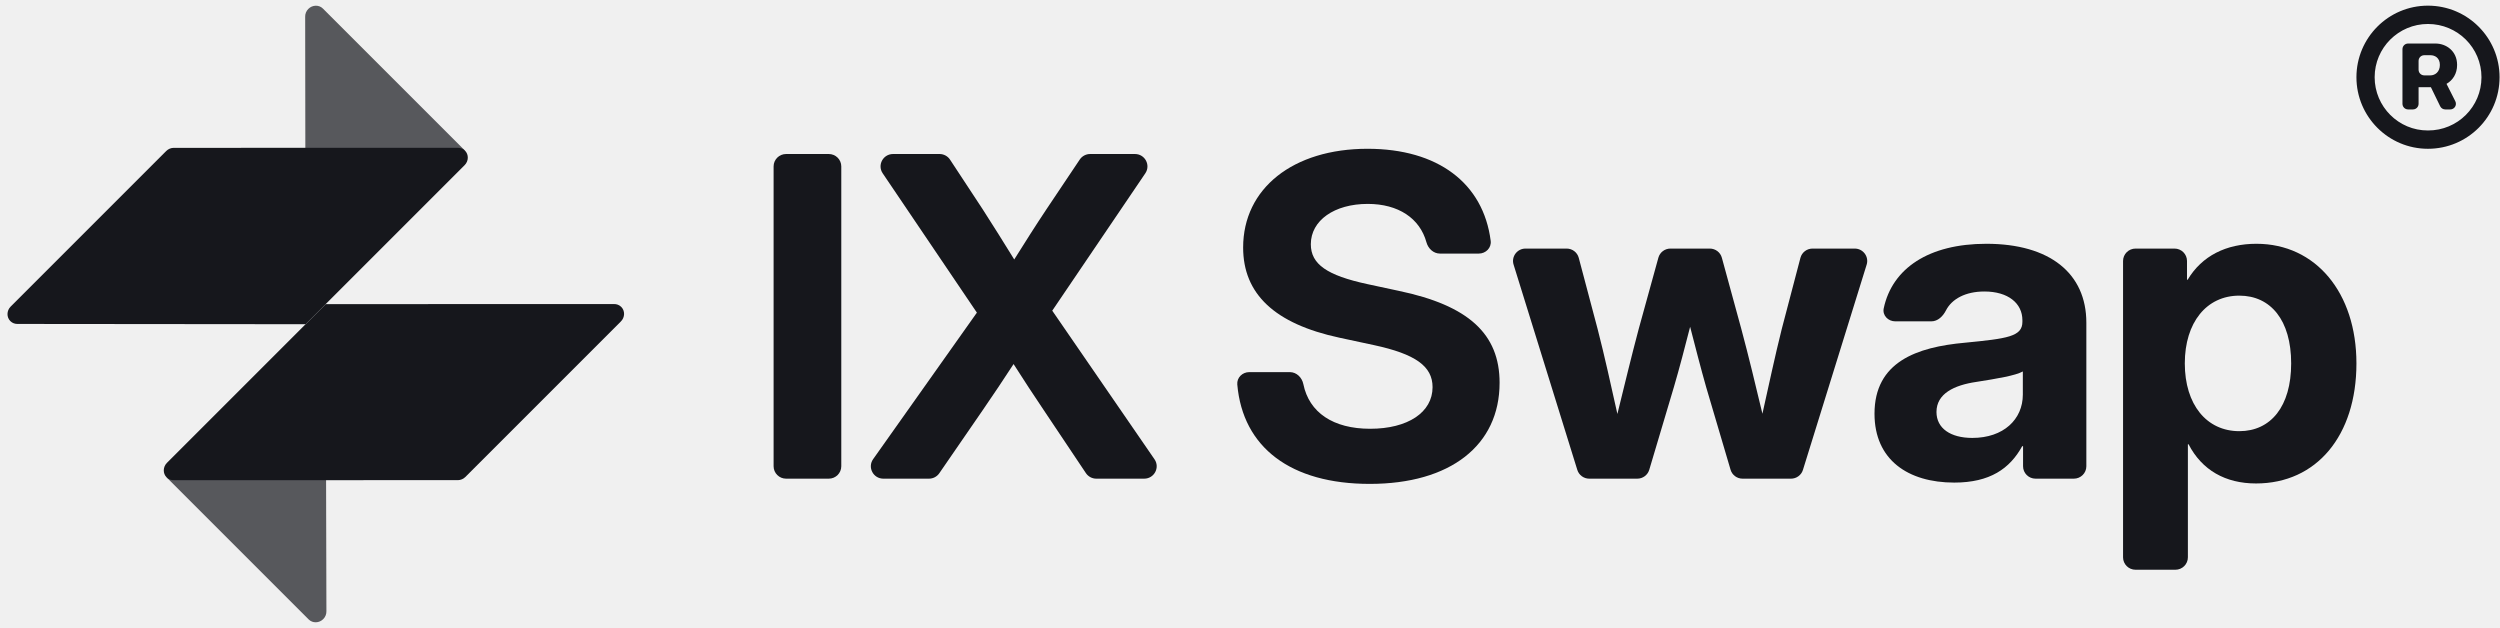
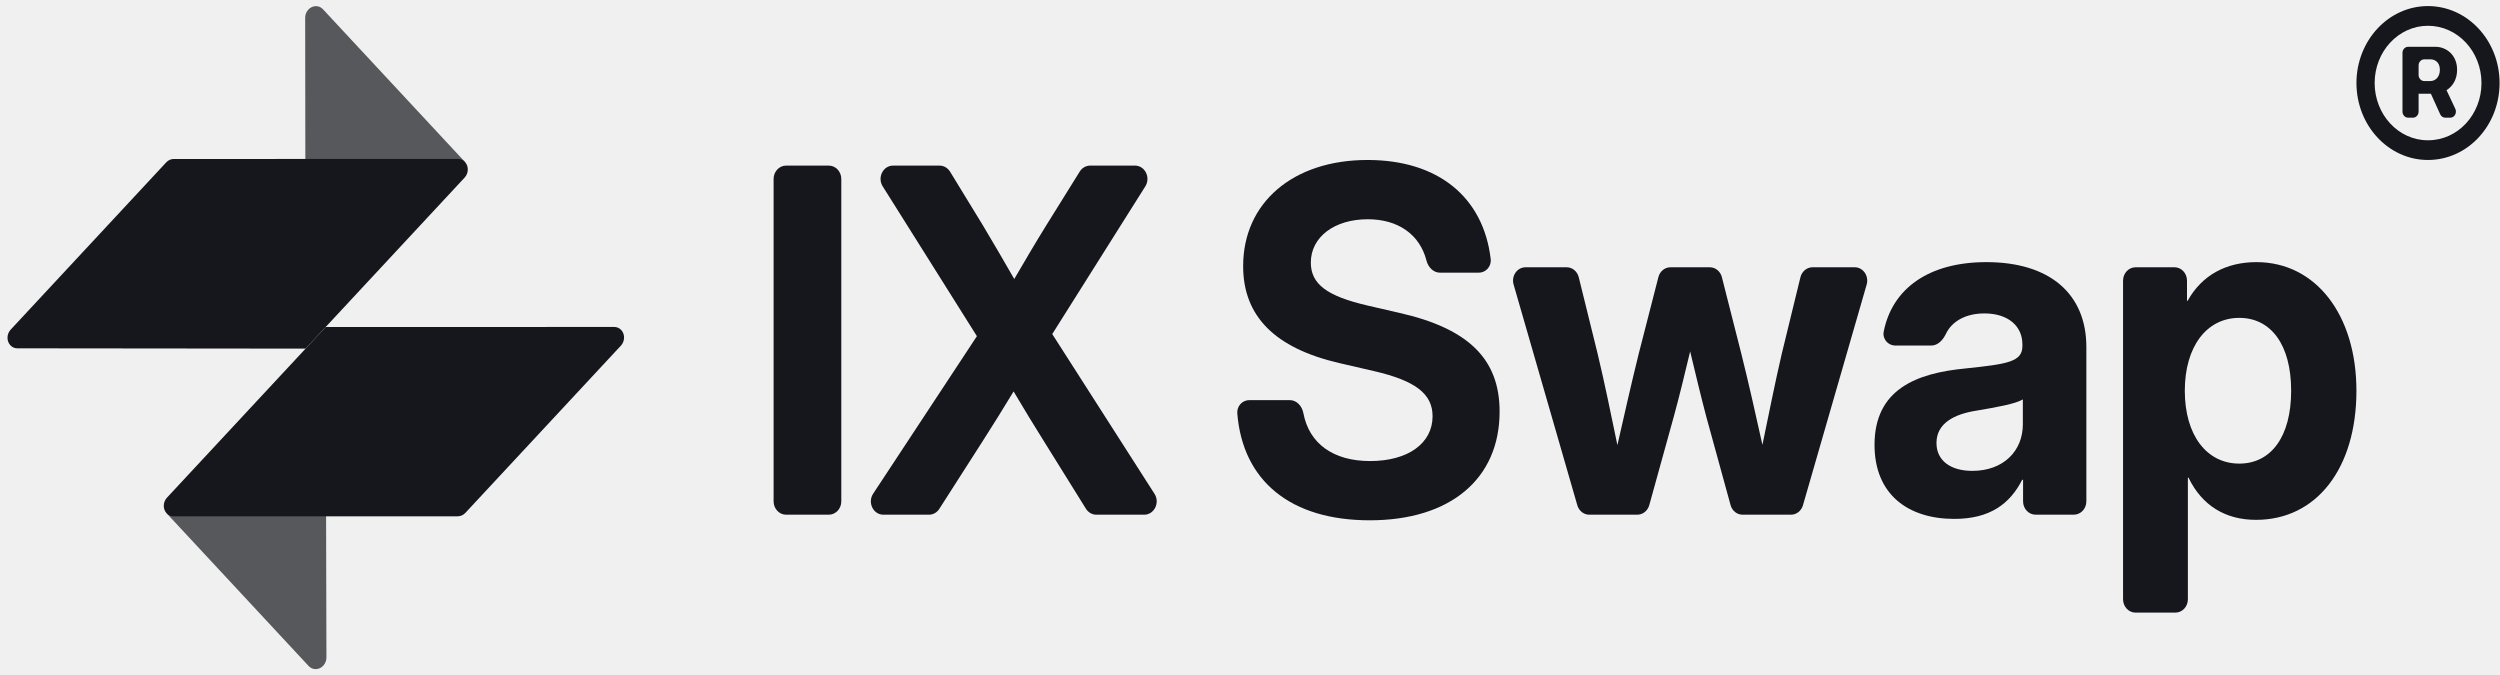
- <svg xmlns="http://www.w3.org/2000/svg" width="681" height="171" viewBox="0 0 681 171" fill="none">
-   <path d="M225.76 41.952C227.641 41.952 229.166 43.464 229.166 45.328V127.012C229.166 128.877 227.641 130.389 225.76 130.389H214.134C212.253 130.389 210.729 128.877 210.729 127.012V45.328C210.729 43.464 212.253 41.952 214.134 41.952H225.76Z" fill="#16171C" />
-   <path d="M240.628 130.389C237.871 130.389 236.257 127.309 237.841 125.072L266.102 85.161L240.444 47.209C238.927 44.965 240.549 41.952 243.273 41.952H255.937C257.088 41.952 258.16 42.528 258.789 43.484L267.658 56.968C270.592 61.538 273.465 66.109 276.278 70.679C279.152 66.109 282.025 61.538 285.078 56.968L294.124 43.461C294.755 42.518 295.82 41.952 296.961 41.952H309.157C311.882 41.952 313.503 44.968 311.984 47.211L286.634 84.627L314.488 125.109C316.031 127.351 314.412 130.389 311.675 130.389H298.638C297.497 130.389 296.431 129.822 295.8 128.879L284.3 111.692C281.486 107.538 278.793 103.383 276.099 99.169C273.345 103.383 270.592 107.538 267.718 111.692L255.862 128.916C255.228 129.837 254.175 130.389 253.05 130.389H240.628Z" fill="#16171C" />
-   <path d="M373.111 131.813C351.616 131.813 338.531 121.901 337.038 104.739C336.877 102.881 338.42 101.365 340.3 101.365H351.35C353.199 101.365 354.668 102.842 355.032 104.638C356.6 112.364 363.146 116.797 373.23 116.797C383.467 116.797 390.231 112.345 390.231 105.46C390.231 99.762 385.562 96.439 374.248 94.005L364.85 91.987C347.191 88.188 338.631 80.057 338.631 67.415C338.631 51.33 352.219 40.527 372.512 40.527C391.674 40.527 404.058 49.884 406.064 65.606C406.305 67.496 404.745 69.076 402.824 69.076H392.244C390.466 69.076 389.032 67.702 388.563 66.001C386.758 59.461 380.914 55.544 372.572 55.544C363.473 55.544 357.068 60.055 357.068 66.524C357.068 71.985 361.498 75.012 372.452 77.386L381.012 79.226C400.048 83.203 408.488 90.978 408.488 104.273C408.488 121.308 395.08 131.813 373.111 131.813Z" fill="#16171C" />
-   <path d="M432.915 130.389C431.42 130.389 430.1 129.422 429.66 128.005L412.301 72.081C411.627 69.91 413.265 67.711 415.556 67.711H426.756C428.303 67.711 429.656 68.746 430.05 70.229L435.189 89.613C437.104 97.032 438.84 104.985 440.576 112.761C442.492 104.985 444.407 97.032 446.383 89.613L451.742 70.197C452.148 68.729 453.493 67.711 455.027 67.711H465.746C467.284 67.711 468.631 68.733 469.033 70.205L474.337 89.613C476.313 96.973 478.228 104.926 480.084 112.701C481.82 104.926 483.496 97.032 485.352 89.613L490.436 70.238C490.826 68.75 492.181 67.711 493.731 67.711H505.224C507.515 67.711 509.152 69.91 508.479 72.081L491.12 128.005C490.68 129.422 489.36 130.389 487.865 130.389H474.674C473.162 130.389 471.831 129.4 471.406 127.961L464.76 105.46C463.263 100.178 461.827 94.599 460.39 89.019C458.953 94.599 457.517 100.178 455.96 105.46L449.258 127.968C448.831 129.404 447.502 130.389 445.992 130.389H432.915Z" fill="#16171C" />
-   <path d="M532.345 131.457C519.714 131.457 510.615 125.225 510.615 112.701C510.615 98.575 522.109 94.539 535.278 93.352C546.831 92.224 550.902 91.69 550.902 87.654V87.239C550.902 82.609 547.011 79.404 540.546 79.404C535.424 79.404 531.679 81.415 530.07 84.571C529.273 86.135 527.875 87.535 526.108 87.535H516.265C514.305 87.535 512.721 85.887 513.127 83.985C515.445 73.117 525.371 66.406 541.085 66.406C558.384 66.406 568.321 74.478 568.321 87.892V127.012C568.321 128.877 566.797 130.389 564.916 130.389H554.487C552.606 130.389 551.081 128.877 551.081 127.012V121.545H550.842C547.49 127.658 542.042 131.457 532.345 131.457ZM537.253 119.29C545.754 119.29 551.021 114.245 551.021 107.478V101.187C548.986 102.314 544.018 103.145 538.331 104.036C532.285 104.926 527.496 107.241 527.496 112.227C527.496 116.678 531.327 119.29 537.253 119.29Z" fill="#16171C" />
-   <path d="M581.726 155.199C579.845 155.199 578.32 153.687 578.32 151.822V71.088C578.32 69.223 579.845 67.711 581.726 67.711H592.334C594.215 67.711 595.74 69.223 595.74 71.088V76.199H595.919C599.81 69.67 606.455 66.406 614.656 66.406C630.818 66.406 641.892 79.76 641.892 98.991C641.892 118.637 631.058 131.695 614.536 131.695C606.215 131.695 599.81 128.074 596.159 121.011H595.979V151.822C595.979 153.687 594.455 155.199 592.574 155.199H581.726ZM609.987 117.45C618.547 117.45 624.114 110.743 624.114 98.991C624.114 87.239 618.547 80.532 609.987 80.532C601.067 80.532 595.141 87.832 595.141 98.991C595.141 110.209 601.067 117.45 609.987 117.45Z" fill="#16171C" />
-   <path d="M661.37 40.529C650.609 40.529 641.893 31.787 641.893 21.035C641.893 10.283 650.609 1.541 661.37 1.541C672.165 1.541 680.881 10.283 680.881 21.035C680.881 31.787 672.198 40.529 661.37 40.529ZM661.37 35.538C669.449 35.572 675.953 29.074 675.953 21.035C675.953 13.03 669.449 6.532 661.37 6.532C653.358 6.532 646.854 13.03 646.854 21.035C646.854 29.04 653.358 35.572 661.37 35.538ZM655.967 29.811C655.118 29.811 654.43 29.123 654.43 28.274V13.394C654.43 12.545 655.118 11.857 655.967 11.857H663.348C666.298 11.824 669.315 13.867 669.315 17.686C669.315 20.131 668.108 21.872 666.432 22.844L668.826 27.581C669.342 28.603 668.599 29.811 667.454 29.811H666.086C665.498 29.811 664.961 29.475 664.704 28.947L662.175 23.748H658.822V28.274C658.822 29.123 658.134 29.811 657.286 29.811H655.967ZM658.822 18.996C658.822 19.845 659.51 20.533 660.359 20.533H662.04C663.314 20.533 664.622 19.595 664.622 17.686C664.622 15.743 663.247 15.04 662.074 15.04H660.359C659.51 15.04 658.822 15.727 658.822 16.576V18.996Z" fill="#16171C" />
-   <path opacity="0.7" d="M83.994 2.422C85.114 1.302 86.888 1.261 87.957 2.33L126.656 41.029L83.177 42.062L83.129 4.597C83.099 3.824 83.389 3.027 83.994 2.422Z" fill="#16171C" />
-   <path d="M126.655 41.029C127.724 42.098 127.682 43.871 126.563 44.991L83.238 88.316L4.807 88.242C4.08 88.266 3.358 88.01 2.817 87.468C1.748 86.4 1.789 84.626 2.909 83.506L45.276 41.139C45.843 40.572 46.578 40.282 47.304 40.272L124.517 40.264C125.293 40.198 126.077 40.451 126.655 41.029Z" fill="#16171C" />
-   <path opacity="0.7" d="M88.048 168.645C86.929 169.764 85.155 169.806 84.086 168.737L45.387 130.038L88.821 129.005L88.914 166.47C88.944 167.243 88.654 168.039 88.048 168.645Z" fill="#16171C" />
-   <path d="M45.386 130.038C44.317 128.97 44.359 127.196 45.478 126.076L88.711 82.844L167.234 82.825C167.961 82.801 168.683 83.058 169.224 83.599C170.293 84.668 170.252 86.442 169.132 87.561L126.766 129.928C126.198 130.495 125.464 130.785 124.737 130.795L47.524 130.803C46.748 130.87 45.964 130.616 45.386 130.038Z" fill="#16171C" />
+ <svg xmlns="http://www.w3.org/2000/svg" width="100" height="27" viewBox="0 0 100 27" fill="none">
+   <g clip-path="url(#clip0_1467_270)">
+     <path d="M33.151 6.624C33.428 6.624 33.652 6.863 33.652 7.157V20.055C33.652 20.349 33.428 20.588 33.151 20.588H31.444C31.168 20.588 30.944 20.349 30.944 20.055V7.157C30.944 6.863 31.168 6.624 31.444 6.624H33.151Z" fill="#16171C" />
+     <path d="M35.335 20.588C34.93 20.588 34.693 20.102 34.926 19.748L39.076 13.447L35.308 7.454C35.085 7.1 35.323 6.624 35.723 6.624H37.583C37.752 6.624 37.909 6.715 38.002 6.866L39.304 8.995C39.735 9.717 40.157 10.438 40.57 11.16C40.992 10.438 41.414 9.717 41.862 8.995L43.19 6.862C43.283 6.713 43.439 6.624 43.607 6.624H45.398C45.798 6.624 46.036 7.1 45.813 7.454L42.09 13.362L46.181 19.754C46.407 20.108 46.169 20.588 45.768 20.588H43.853C43.686 20.588 43.529 20.498 43.437 20.349L41.748 17.636C41.335 16.98 40.939 16.324 40.544 15.658C40.139 16.324 39.735 16.98 39.313 17.636L37.572 20.355C37.479 20.501 37.324 20.588 37.159 20.588H35.335Z" fill="#16171C" />
+     <path d="M54.789 20.812C51.633 20.812 49.711 19.247 49.492 16.538C49.468 16.244 49.695 16.005 49.971 16.005H51.593C51.865 16.005 52.081 16.238 52.134 16.522C52.364 17.742 53.326 18.442 54.806 18.442C56.31 18.442 57.303 17.739 57.303 16.651C57.303 15.752 56.617 15.227 54.956 14.843L53.576 14.524C50.983 13.924 49.726 12.64 49.726 10.644C49.726 8.105 51.721 6.399 54.701 6.399C57.515 6.399 59.333 7.876 59.628 10.359C59.663 10.657 59.434 10.907 59.152 10.907H57.599C57.337 10.907 57.127 10.69 57.058 10.421C56.793 9.388 55.935 8.77 54.71 8.77C53.374 8.77 52.433 9.482 52.433 10.504C52.433 11.366 53.084 11.844 54.692 12.219L55.949 12.509C58.745 13.137 59.984 14.365 59.984 16.464C59.984 19.154 58.015 20.812 54.789 20.812Z" fill="#16171C" />
+     <path d="M63.571 20.588C63.351 20.588 63.158 20.435 63.093 20.212L60.544 11.381C60.445 11.039 60.685 10.691 61.022 10.691H62.667C62.894 10.691 63.092 10.855 63.15 11.089L63.905 14.149C64.186 15.321 64.441 16.577 64.696 17.805C64.977 16.577 65.258 15.321 65.549 14.149L66.336 11.084C66.395 10.852 66.593 10.691 66.818 10.691H68.392C68.618 10.691 68.816 10.853 68.875 11.085L69.653 14.149C69.944 15.312 70.225 16.567 70.497 17.795C70.752 16.567 70.998 15.321 71.271 14.149L72.017 11.09C72.075 10.855 72.274 10.691 72.501 10.691H74.189C74.525 10.691 74.766 11.039 74.667 11.381L72.118 20.212C72.053 20.435 71.859 20.588 71.64 20.588H69.703C69.481 20.588 69.285 20.432 69.223 20.204L68.247 16.652C68.027 15.818 67.817 14.937 67.606 14.056C67.394 14.937 67.184 15.818 66.955 16.652L65.971 20.206C65.908 20.432 65.713 20.588 65.491 20.588H63.571Z" fill="#16171C" />
+     <path d="M78.171 20.756C76.317 20.756 74.981 19.772 74.981 17.795C74.981 15.564 76.668 14.927 78.602 14.74C80.299 14.562 80.896 14.477 80.896 13.84V13.774C80.896 13.043 80.325 12.537 79.376 12.537C78.624 12.537 78.074 12.855 77.837 13.353C77.72 13.6 77.515 13.821 77.255 13.821H75.81C75.522 13.821 75.29 13.561 75.349 13.261C75.69 11.544 77.147 10.485 79.455 10.485C81.995 10.485 83.454 11.759 83.454 13.877V20.054C83.454 20.349 83.23 20.587 82.954 20.587H81.423C81.147 20.587 80.923 20.349 80.923 20.054V19.191H80.888C80.395 20.156 79.595 20.756 78.171 20.756ZM78.892 18.835C80.14 18.835 80.914 18.038 80.914 16.97V15.977C80.615 16.155 79.885 16.286 79.05 16.427C78.163 16.567 77.459 16.933 77.459 17.72C77.459 18.423 78.022 18.835 78.892 18.835Z" fill="#16171C" />
+     <path d="M85.422 24.505C85.146 24.505 84.922 24.266 84.922 23.972V11.224C84.922 10.93 85.146 10.691 85.422 10.691H86.98C87.256 10.691 87.48 10.93 87.48 11.224V12.031H87.506C88.078 11 89.053 10.485 90.258 10.485C92.631 10.485 94.257 12.594 94.257 15.63C94.257 18.732 92.666 20.794 90.24 20.794C89.018 20.794 88.078 20.222 87.541 19.107H87.515V23.972C87.515 24.266 87.291 24.505 87.015 24.505H85.422ZM89.572 18.544C90.829 18.544 91.646 17.485 91.646 15.63C91.646 13.774 90.829 12.715 89.572 12.715C88.262 12.715 87.392 13.868 87.392 15.63C87.392 17.401 88.262 18.544 89.572 18.544Z" fill="#16171C" />
+     <path d="M97.118 6.399C95.538 6.399 94.258 5.019 94.258 3.321C94.258 1.624 95.538 0.243 97.118 0.243C98.703 0.243 99.983 1.624 99.983 3.321C99.983 5.019 98.708 6.399 97.118 6.399ZM97.118 5.611C98.304 5.616 99.259 4.59 99.259 3.321C99.259 2.057 98.304 1.031 97.118 1.031C95.941 1.031 94.986 2.057 94.986 3.321C94.986 4.585 95.941 5.616 97.118 5.611ZM96.325 4.707C96.2 4.707 96.099 4.598 96.099 4.464V2.115C96.099 1.981 96.2 1.872 96.325 1.872H97.408C97.841 1.867 98.284 2.189 98.284 2.792C98.284 3.178 98.107 3.453 97.861 3.607L98.213 4.355C98.288 4.516 98.179 4.707 98.011 4.707H97.81C97.724 4.707 97.645 4.654 97.607 4.57L97.236 3.75H96.744V4.464C96.744 4.598 96.643 4.707 96.518 4.707H96.325ZM96.744 2.999C96.744 3.133 96.845 3.242 96.969 3.242H97.216C97.403 3.242 97.595 3.094 97.595 2.792C97.595 2.486 97.394 2.374 97.221 2.374H96.969C96.845 2.374 96.744 2.483 96.744 2.617V2.999Z" fill="#16171C" />
+     <path opacity="0.7" d="M12.334 0.383C12.499 0.206 12.759 0.199 12.916 0.368L18.599 6.478L12.214 6.641L12.207 0.726C12.203 0.604 12.245 0.478 12.334 0.383Z" fill="#16171C" />
+     <path d="M18.598 6.478C18.755 6.647 18.749 6.927 18.585 7.104L12.223 13.945L0.706 13.933C0.599 13.937 0.493 13.896 0.414 13.811C0.257 13.642 0.263 13.362 0.427 13.185L6.648 6.496C6.732 6.406 6.84 6.36 6.946 6.359L18.285 6.358C18.398 6.347 18.514 6.387 18.598 6.478Z" fill="#16171C" />
+     <path opacity="0.7" d="M12.93 26.628C12.765 26.805 12.505 26.811 12.348 26.643L6.665 20.532L13.043 20.369L13.057 26.285C13.061 26.407 13.018 26.532 12.93 26.628Z" fill="#16171C" />
+     <path d="M6.665 20.532C6.508 20.364 6.514 20.084 6.678 19.907L13.027 13.081L24.557 13.078C24.664 13.074 24.77 13.115 24.849 13.2C25.006 13.369 25 13.649 24.836 13.826L18.615 20.515C18.531 20.605 18.424 20.65 18.317 20.652L6.979 20.653C6.865 20.664 6.749 20.624 6.665 20.532Z" fill="#16171C" />
+   </g>
+   <defs>
+     <clipPath id="clip0_1467_270">
+       <rect width="100" height="27" fill="white" />
+     </clipPath>
+   </defs>
</svg>
